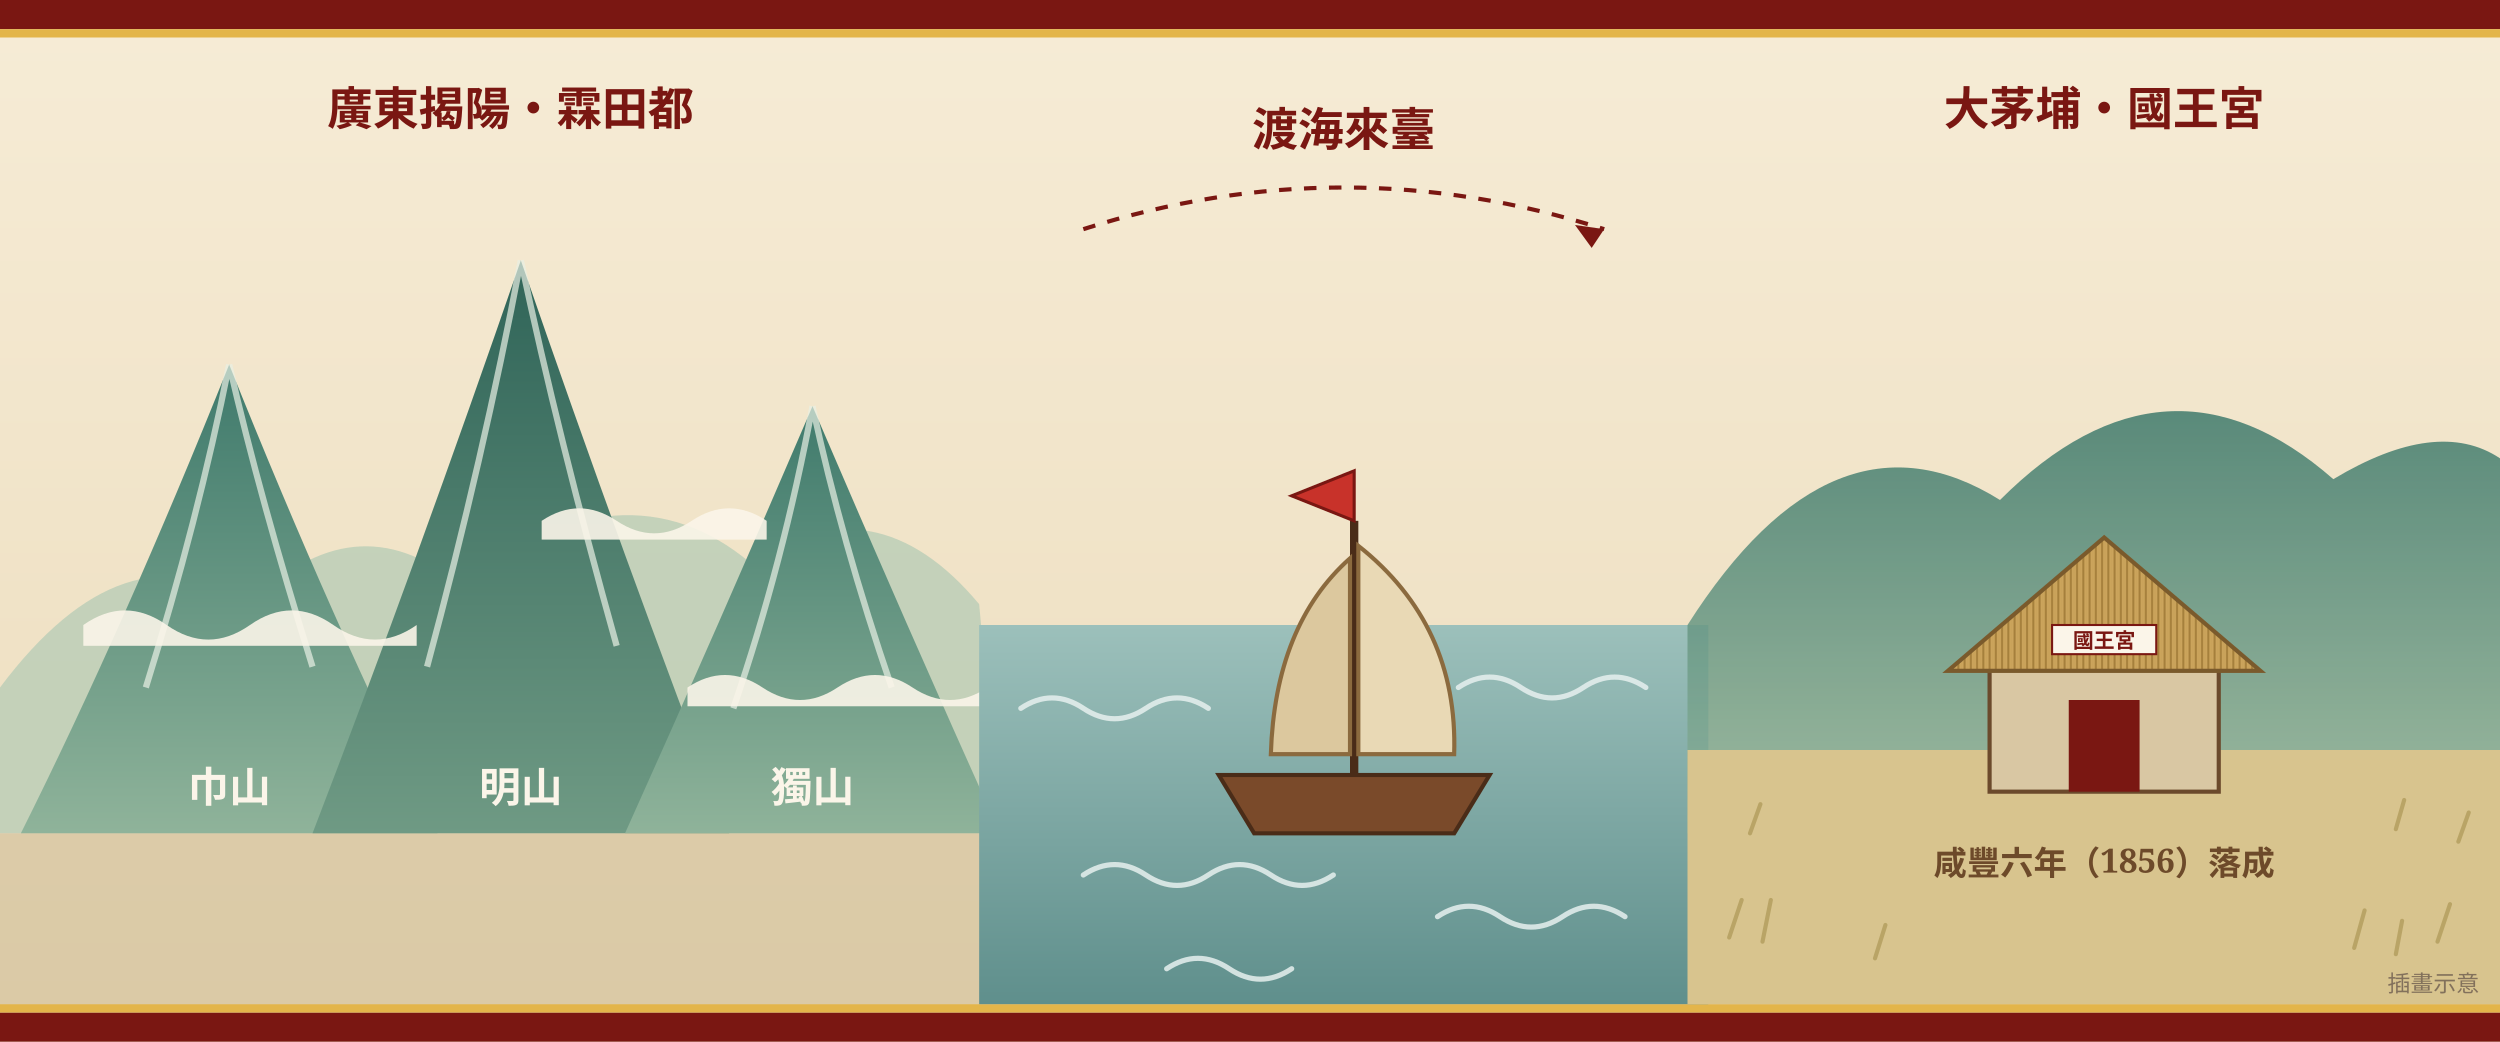
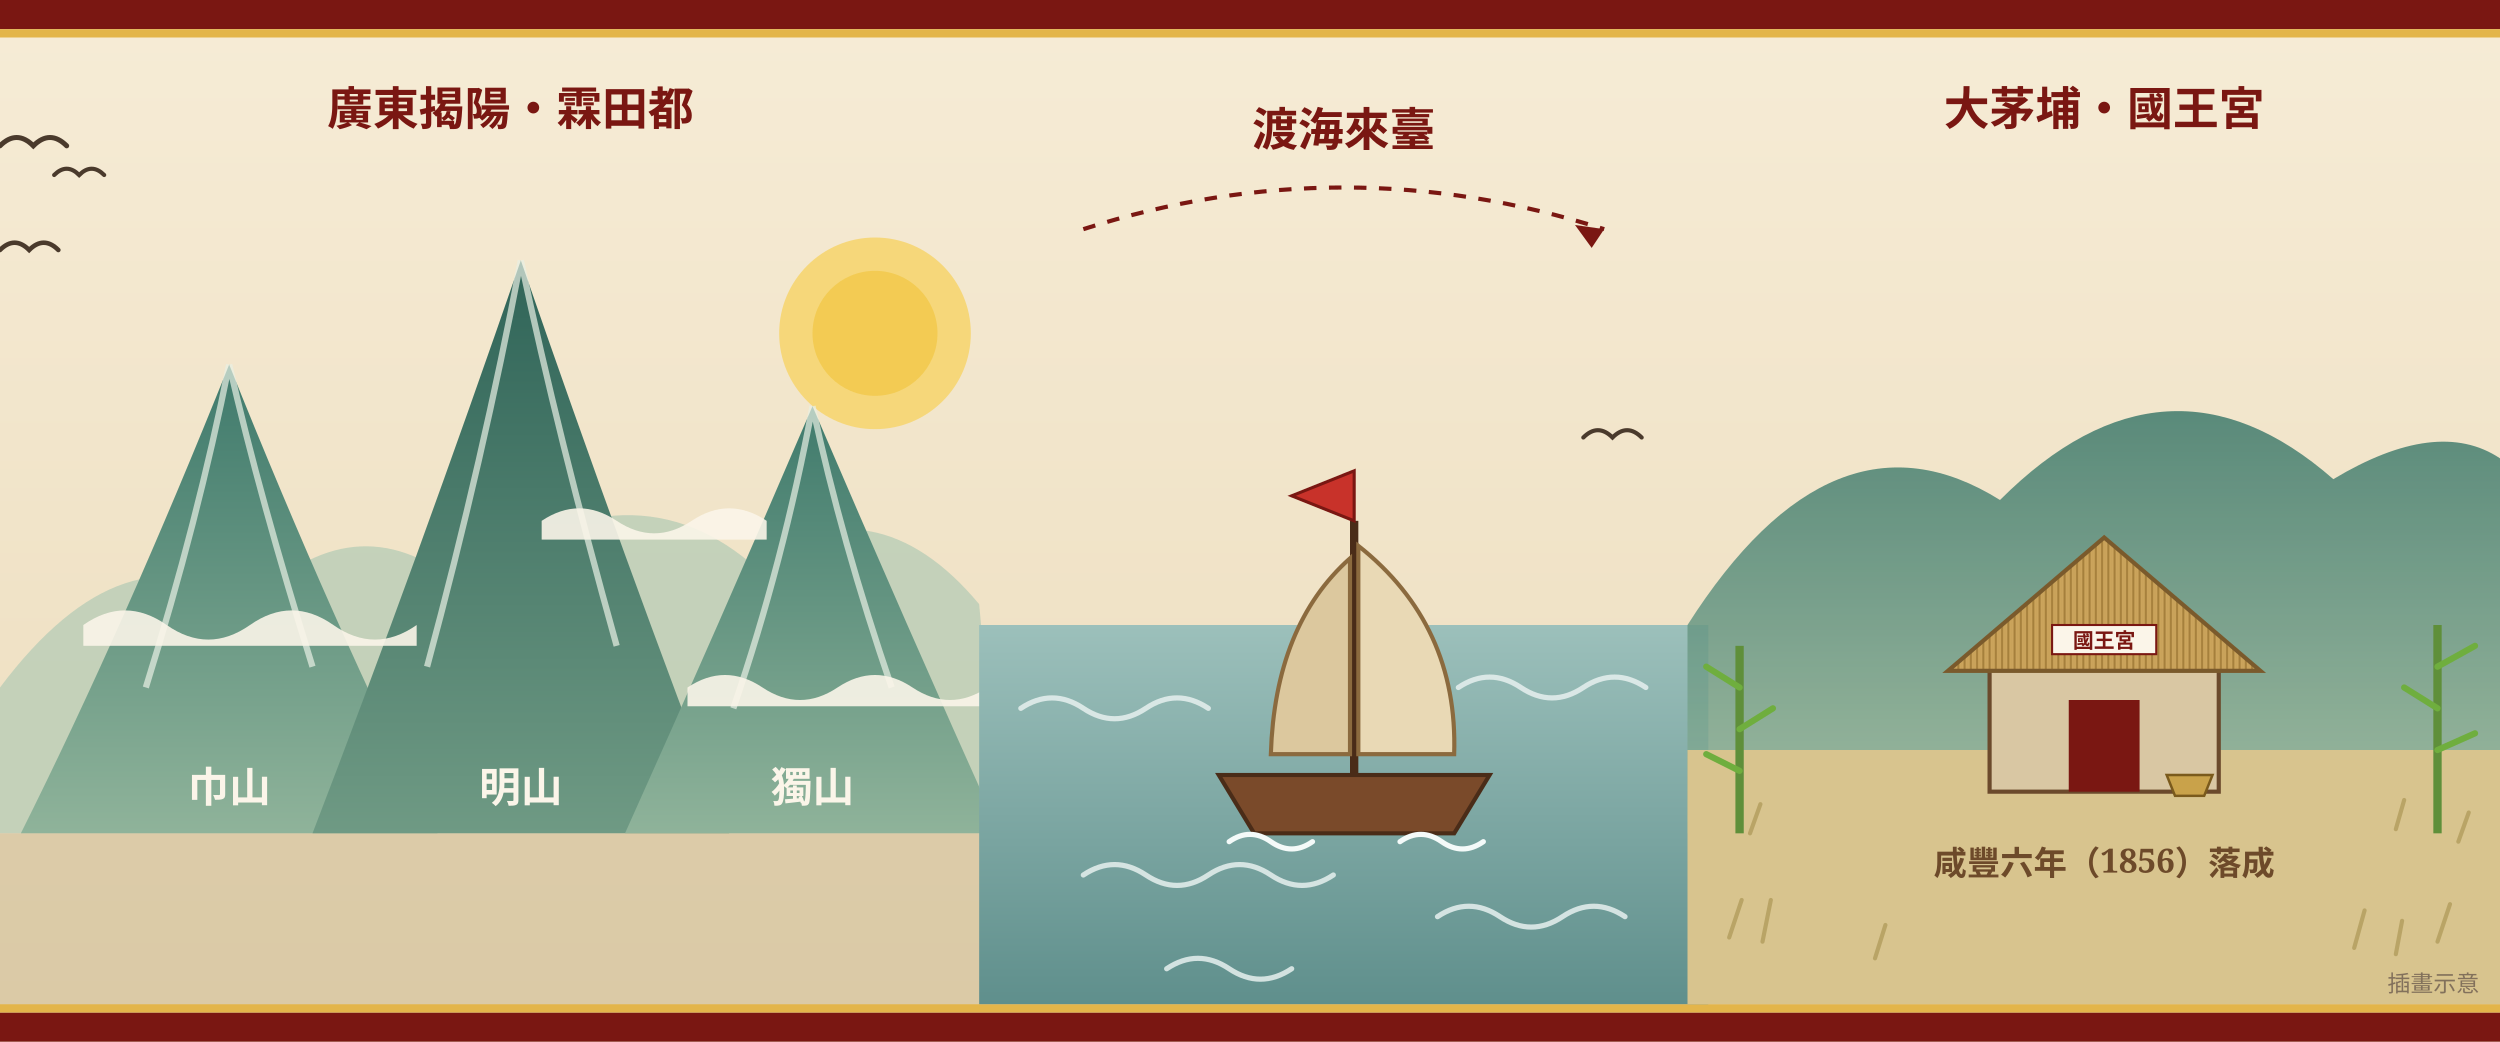
<svg xmlns="http://www.w3.org/2000/svg" viewBox="0 0 1200 500" width="1200" height="500">
  <defs>
    <linearGradient id="paper" x1="0" y1="0" x2="0" y2="1">
      <stop offset="0" stop-color="#f6ecd6" />
      <stop offset="1" stop-color="#ecdcbc" />
    </linearGradient>
    <linearGradient id="mtn" x1="0" y1="0" x2="0" y2="1">
      <stop offset="0" stop-color="#3f7a6c" />
      <stop offset="1" stop-color="#8fb39a" />
    </linearGradient>
    <linearGradient id="mtn2" x1="0" y1="0" x2="0" y2="1">
      <stop offset="0" stop-color="#2f6458" />
      <stop offset="1" stop-color="#6f9a84" />
    </linearGradient>
    <linearGradient id="sea" x1="0" y1="0" x2="0" y2="1">
      <stop offset="0" stop-color="#9cc0bb" />
      <stop offset="1" stop-color="#5f8f8c" />
    </linearGradient>
    <pattern id="thatch" width="6" height="8" patternUnits="userSpaceOnUse">
      <rect width="6" height="8" fill="#c9a25a" />
      <path d="M1 0V8M4 0V8" stroke="#a9833f" stroke-width="1" />
    </pattern>
  </defs>
+   <style>
+     .smoke{animation:smoke 3.6s ease-out infinite;transform-box:fill-box;transform-origin:50% 100%}
+     .smoke.s2{animation-delay:1.2s}.smoke.s3{animation-delay:2.4s}
+     @keyframes smoke{0%{opacity:0;transform:translateY(8px) scale(.7)}30%{opacity:.75}100%{opacity:0;transform:translateY(-26px) scale(1.25)}}
+     .dash{animation:dash 3s linear infinite}
+     @keyframes dash{to{stroke-dashoffset:-28}}
+     .flag{animation:flag 1.6s ease-in-out infinite alternate;transform-box:fill-box;transform-origin:0 50%}
+     .flag.r{transform-origin:100% 50%}
+     @keyframes flag{0%{transform:skewY(-6deg) scaleX(.94)}100%{transform:skewY(5deg) scaleX(1.04)}}
+     .sway{animation:sway 2.8s ease-in-out infinite alternate;transform-box:fill-box;transform-origin:50% 100%}
+     @keyframes sway{from{transform:rotate(-3deg)}to{transform:rotate(3deg)}}
+     .lantern{animation:lantern 3.2s ease-in-out infinite alternate;transform-box:fill-box;transform-origin:50% 0}
+     .lantern.b{animation-delay:-1.6s}
+     @keyframes lantern{from{transform:rotate(-5deg)}to{transform:rotate(5deg)}}
+     .glow{animation:glow 2.6s ease-in-out infinite alternate}
+     @keyframes glow{from{opacity:.25}to{opacity:.7}}
+     .bird{animation:bird 28s linear infinite}
+     .bird.b2{animation-duration:34s;animation-delay:-12s}
+     @keyframes bird{from{transform:translate(-120px,0)}to{transform:translate(1450px,-70px)}}
+     .wing{animation:flap .45s ease-in-out infinite alternate;transform-box:fill-box;transform-origin:50% 100%}
+     @keyframes flap{to{transform:scaleY(.35)}}
+     .drift{animation:drift 9s ease-in-out infinite alternate}
+     .drift.slow{animation-duration:14s}
+     @keyframes drift{from{transform:translateX(-14px)}to{transform:translateX(14px)}}
+     @media (prefers-reduced-motion: reduce){*{animation:none!important}}
+   </style>
  <rect width="1200" height="500" fill="url(#paper)" />
  <rect x="0" y="0" width="1200" height="14" fill="#7a1712" />
  <rect x="0" y="486" width="1200" height="14" fill="#7a1712" />
  <rect x="0" y="14" width="1200" height="4" fill="#e3b54a" />
  <rect x="0" y="482" width="1200" height="4" fill="#e3b54a" />
  <text x="245" y="60" text-anchor="middle" font-family="Noto Serif TC, serif" font-size="22" font-weight="900" fill="#7a1712">廣東揭陽・霖田都</text>
+   <circle cx="420" cy="160" r="46" fill="#f6d77a" class="glow" />
+   <circle cx="420" cy="160" r="30" fill="#f2c94c" opacity=".85" />
  <path d="M0 330Q60 250 120 290Q170 240 220 280Q300 220 360 270Q420 230 470 290L480 400H0Z" fill="#b9cdb6" opacity=".8" />
  <path d="M10 400Q60 300 110 175Q160 300 210 400Z" fill="url(#mtn)" />
  <path d="M110 175Q95 250 70 330M110 175Q125 240 150 320" fill="none" stroke="#e8f0e4" stroke-width="3" opacity=".7" />
  <path d="M150 400Q200 270 250 125Q300 270 350 400Z" fill="url(#mtn2)" />
  <path d="M250 125Q232 220 205 320M250 125Q268 210 296 310" fill="none" stroke="#e8f0e4" stroke-width="3" opacity=".7" />
  <path d="M300 400Q345 300 390 195Q435 300 480 400Z" fill="url(#mtn)" />
  <path d="M390 195Q376 270 352 340M390 195Q404 260 428 330" fill="none" stroke="#e8f0e4" stroke-width="3" opacity=".7" />
-   <g fill="#fbf5e9" opacity=".9">
+   <g fill="#fbf5e9" opacity=".9" class="drift">
    <path d="M40 300q20-14 40 0t40 0t40 0t40 0v10h-160z" />
    <path d="M260 250q18-12 36 0t36 0t36 0v9h-108z" />
    <path d="M330 330q18-12 36 0t36 0t36 0t36 0v9h-144z" />
  </g>
  <g font-family="Noto Serif TC, serif" font-size="20" font-weight="900" fill="#fbf5e9" text-anchor="middle">
    <text x="110" y="385">巾山</text>
    <text x="250" y="385">明山</text>
    <text x="390" y="385">獨山</text>
  </g>
  <rect x="0" y="400" width="480" height="82" fill="#c9b78f" opacity=".5" />
  <rect x="470" y="300" width="350" height="182" fill="url(#sea)" />
-   <g fill="none" stroke="#e6f0ee" stroke-width="2.5" stroke-linecap="round" opacity=".85">
+   <g fill="none" stroke="#e6f0ee" stroke-width="2.5" stroke-linecap="round" opacity=".85" class="waves">
    <path d="M490 340q15-10 30 0t30 0t30 0" />
    <path d="M700 330q15-10 30 0t30 0t30 0" />
    <path d="M520 420q15-10 30 0t30 0t30 0t30 0" />
    <path d="M690 440q15-10 30 0t30 0t30 0" />
    <path d="M560 465q15-10 30 0t30 0" />
  </g>
-   <g>
+   <g class="bob">
    <path d="M585 372H715L698 400H602Z" fill="#7a4a2a" stroke="#4a2c18" stroke-width="2" />
    <path d="M650 372V250" stroke="#4a2c18" stroke-width="4" />
    <path d="M652 262Q700 300 698 362H652Z" fill="#e9d9b5" stroke="#8b6a3e" stroke-width="2" />
    <path d="M652 262Q700 300 698 362" fill="none" stroke="#8b6a3e" stroke-width="1" opacity=".5" />
    <path d="M648 268Q612 300 610 362H648Z" fill="#dcc89e" stroke="#8b6a3e" stroke-width="2" />
-     <path d="M650 250L620 238L650 226Z" fill="#c8322a" stroke="#7a1712" stroke-width="1.5" />
+     <path class="flag r" d="M650 250L620 238L650 226Z" fill="#c8322a" stroke="#7a1712" stroke-width="1.5" />
  </g>
  <text x="645" y="70" text-anchor="middle" font-family="Noto Serif TC, serif" font-size="22" font-weight="900" fill="#7a1712">渡海來臺</text>
-   <path d="M520 110Q645 70 770 110" fill="none" stroke="#7a1712" stroke-width="2" stroke-dasharray="6 6" />
+   <path class="dash" d="M520 110Q645 70 770 110" fill="none" stroke="#7a1712" stroke-width="2" stroke-dasharray="6 6" />
  <path d="M770 110l-14-2 8 11z" fill="#7a1712" />
  <text x="1010" y="60" text-anchor="middle" font-family="Noto Serif TC, serif" font-size="22" font-weight="900" fill="#7a1712">大茅埔・國王宮</text>
  <path d="M810 300Q880 190 960 240Q1040 160 1120 230Q1170 200 1200 220V400H810Z" fill="url(#mtn)" opacity=".85" />
  <rect x="810" y="360" width="390" height="122" fill="#d8c48e" />
  <g stroke="#b9a466" stroke-width="2" stroke-linecap="round">
    <path d="M830 450l6-18M846 452l4-20M900 460l5-16M1130 455l5-18M1150 458l3-16M1170 452l6-18" />
    <path d="M840 400l5-14M1150 398l4-14M1180 404l5-14" />
  </g>
  <g>
    <rect x="955" y="318" width="110" height="62" fill="#d9c7a3" stroke="#6b4a2c" stroke-width="2" />
    <path d="M935 322L1010 258L1085 322Z" fill="url(#thatch)" stroke="#7a5a2c" stroke-width="2" />
    <rect x="993" y="336" width="34" height="44" fill="#7a1712" />
    <rect x="985" y="300" width="50" height="14" fill="#fbf5e9" stroke="#7a1712" stroke-width="1" />
    <text x="1010" y="311" text-anchor="middle" font-family="Noto Serif TC, serif" font-size="10" font-weight="900" fill="#7a1712">國王宮</text>
  </g>
  <text x="1010" y="420" text-anchor="middle" font-family="Noto Serif TC, serif" font-size="16" font-weight="600" fill="#6d4a2a">咸豐六年（1856）落成</text>
+   <style>
+     .bob{animation:bob 3.4s ease-in-out infinite;transform-box:fill-box;transform-origin:50% 100%}
+     @keyframes bob{0%,100%{transform:translateY(0) rotate(-1.5deg)}50%{transform:translateY(5px) rotate(1.5deg)}}
+     .waves{animation:waves 5s ease-in-out infinite alternate}
+     @keyframes waves{from{transform:translateX(-10px)}to{transform:translateX(12px)}}
+   </style>
+   <g fill="none" stroke="#f4faf9" stroke-width="2.5" stroke-linecap="round" class="waves">
+     <path d="M590 404q10-7 20 0t20 0M672 404q10-7 20 0t20 0" />
+   </g>
+   <g class="drift slow">
+     <path d="M760 210q7-7 14 0q7-7 14 0" fill="none" stroke="#4a3a2c" stroke-width="2" stroke-linecap="round" />
+   </g>
+   <path d="M1040 372H1062L1058 382H1044Z" fill="#c9a24a" stroke="#7a5a1c" stroke-width="1.2" />
+   <path class="smoke s1" d="M1051 368q-6-8 0-15q6-7 0-14" fill="none" stroke="#9a8f80" stroke-width="2" stroke-linecap="round" opacity="0" />
+   <path class="smoke s2" d="M1051 368q-6-8 0-15q6-7 0-14" fill="none" stroke="#9a8f80" stroke-width="2" stroke-linecap="round" opacity="0" />
+   <path class="smoke s3" d="M1051 368q-6-8 0-15q6-7 0-14" fill="none" stroke="#9a8f80" stroke-width="2" stroke-linecap="round" opacity="0" />
+   <g class="sway">
+     <path d="M1170 400V300" stroke="#5f8f3a" stroke-width="4" />
+     <path d="M1170 320l18-10M1170 340l-16-10M1170 360l18-8" stroke="#6fae3e" stroke-width="3" stroke-linecap="round" />
+   </g>
+   <g class="sway" style="animation-delay:-1.2s">
+     <path d="M835 400V310" stroke="#5f8f3a" stroke-width="4" />
+     <path d="M835 330l-16-10M835 350l16-10M835 370l-16-8" stroke="#6fae3e" stroke-width="3" stroke-linecap="round" />
+   </g>
+   <g class="bird">
+     <g transform="translate(0 70)">
+       <path class="wing" d="M0 0q8-8 16 0q8-8 16 0" fill="none" stroke="#4a3a2c" stroke-width="2.4" stroke-linecap="round" />
+       <path class="wing" d="M26 14q6-6 12 0q6-6 12 0" fill="none" stroke="#4a3a2c" stroke-width="2" stroke-linecap="round" />
+     </g>
+   </g>
+   <g class="bird b2">
+     <g transform="translate(0 120)">
+       <path class="wing" d="M0 0q7-7 14 0q7-7 14 0" fill="none" stroke="#4a3a2c" stroke-width="2.2" stroke-linecap="round" />
+     </g>
+   </g>
  <text x="1190" y="476" text-anchor="end" font-family="Noto Sans TC, sans-serif" font-size="11" fill="#6d5c4f" opacity=".8">插畫示意</text>
</svg>
